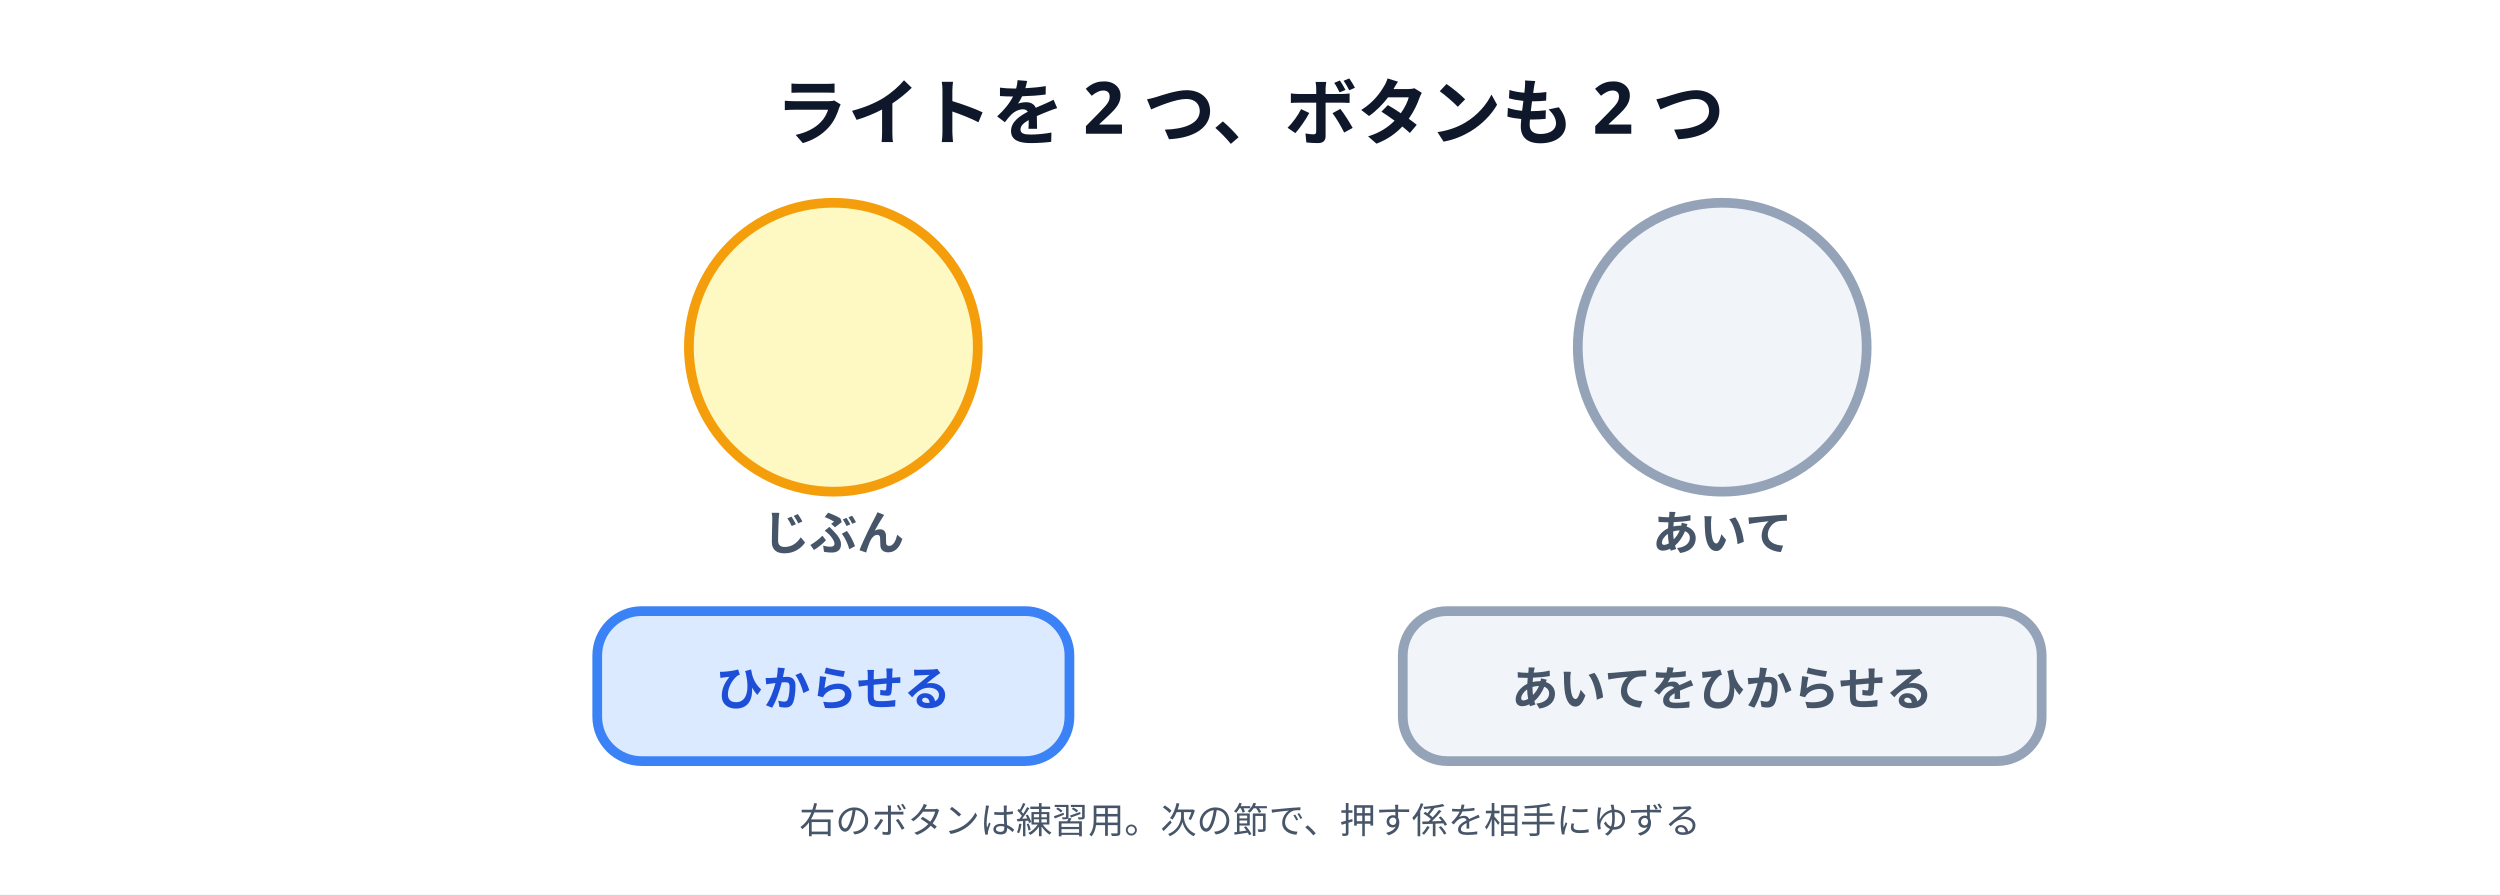
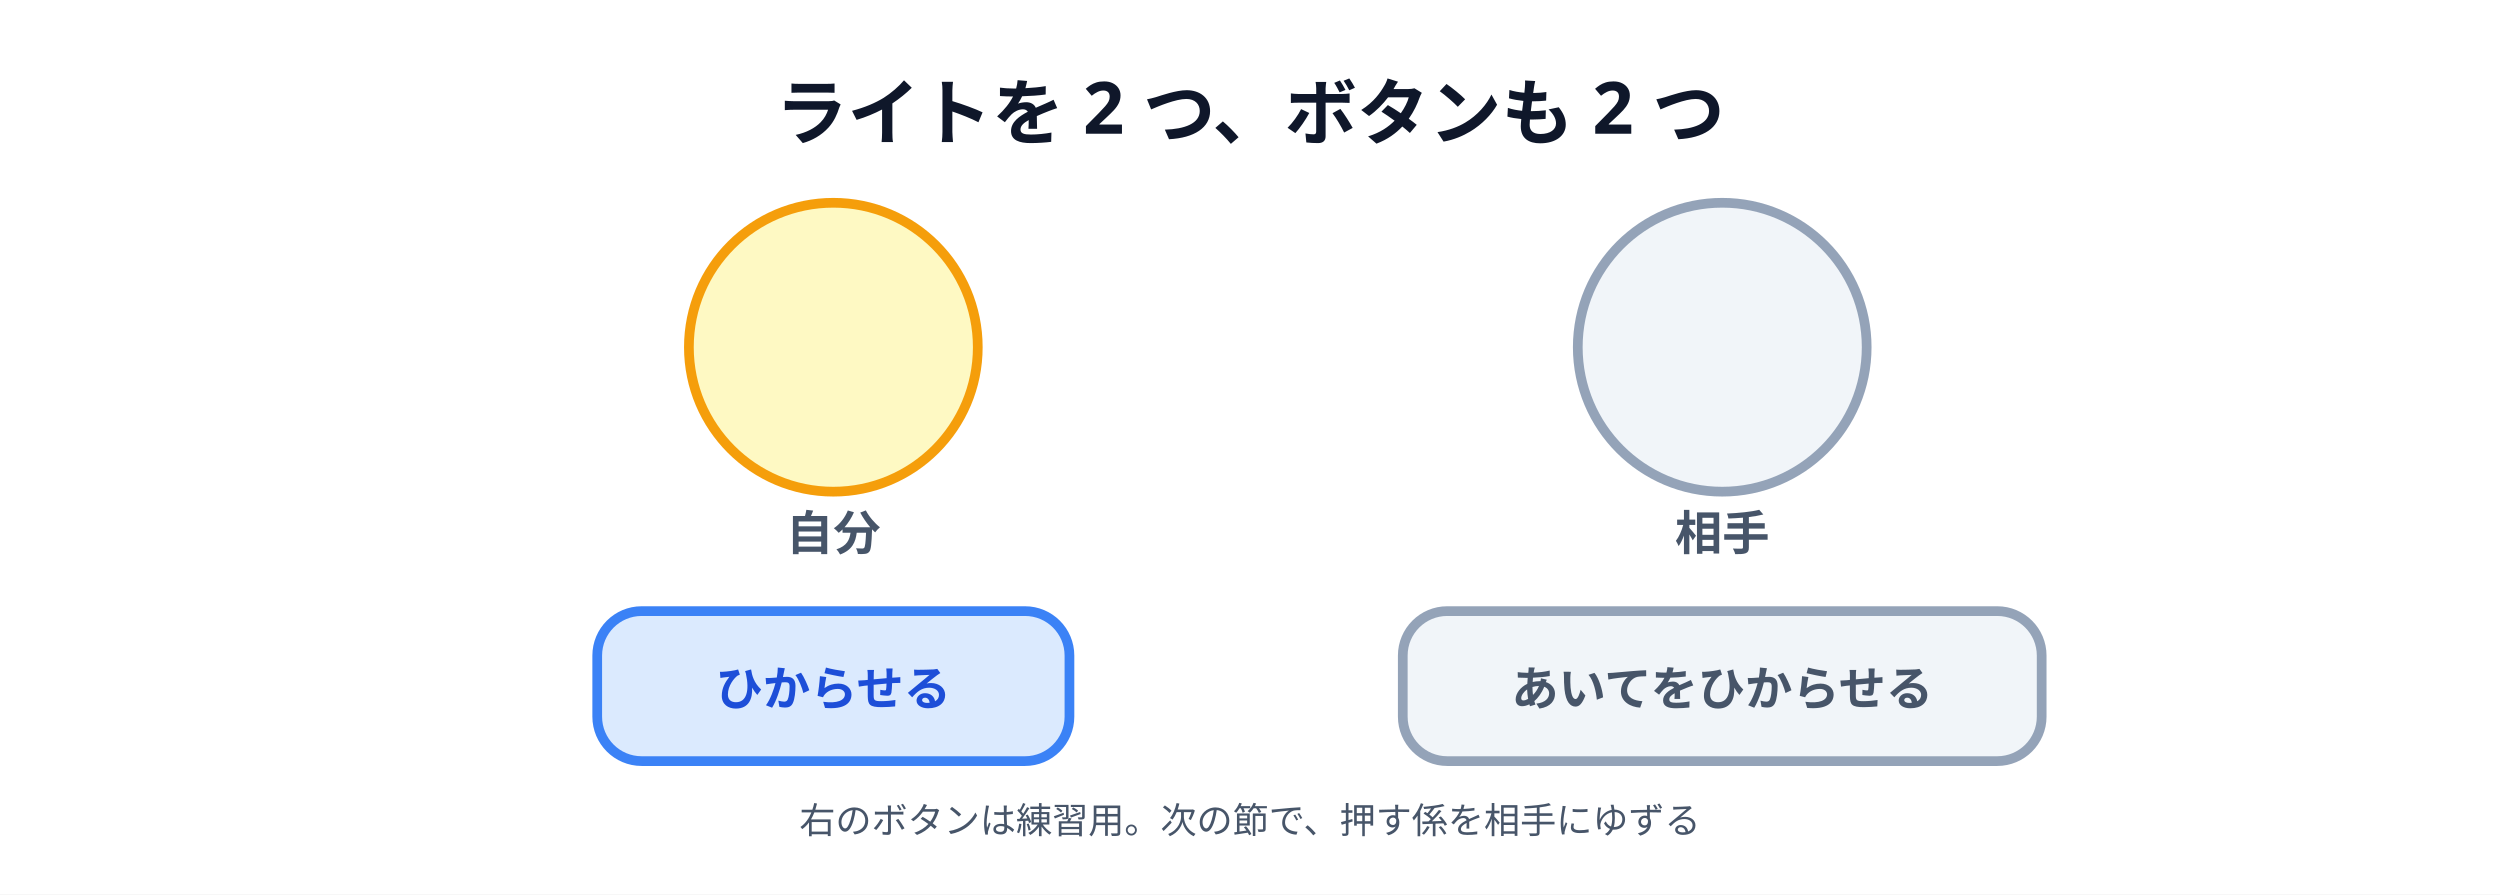
<svg xmlns="http://www.w3.org/2000/svg" width="900" height="322" viewBox="0 0 900 322" font-family="'Hiragino Sans','Noto Sans JP','Yu Gothic','Segoe UI',sans-serif">
  <defs>
-     <marker id="aR" viewBox="0 0 10 10" refX="8" refY="5" markerWidth="7" markerHeight="7" orient="auto-start-reverse">
+     <marker id="aR" viewBox="0 0 10 10" refX="9" refY="5" markerWidth="7" markerHeight="7" orient="auto-start-reverse">
      <path d="M0 1 L9 5 L0 9 z" fill="#475569" />
    </marker>
-     <marker id="aRsub" viewBox="0 0 10 10" refX="8" refY="5" markerWidth="7" markerHeight="7" orient="auto-start-reverse">
+     <marker id="aRsub" viewBox="0 0 10 10" refX="9" refY="5" markerWidth="7" markerHeight="7" orient="auto-start-reverse">
      <path d="M0 1 L9 5 L0 9 z" fill="#94a3b8" />
    </marker>
  </defs>
  <rect x="0" y="0" width="900" height="322" fill="#ffffff" />
  <text x="450" y="50" text-anchor="middle" font-size="26" fill="#0f172a" font-weight="700">ライトを 2 つ、ボタンも 2 つ</text>
  <ellipse cx="300" cy="125" rx="52" ry="52" fill="#fef9c3" stroke="#f59e0b" stroke-width="3.5" />
-   <text x="300" y="198" text-anchor="middle" font-size="17" fill="#475569" font-weight="600">じぶん</text>
+   <text x="300" y="198" text-anchor="middle" font-size="17" fill="#475569" font-weight="600">自分</text>
  <ellipse cx="620" cy="125" rx="52" ry="52" fill="#f1f5f9" stroke="#94a3b8" stroke-width="3.5" />
-   <text x="620" y="198" text-anchor="middle" font-size="17" fill="#475569" font-weight="600">あいて</text>
+   <text x="620" y="198" text-anchor="middle" font-size="17" fill="#475569" font-weight="600">相手</text>
  <rect x="215" y="220" width="170" height="54" rx="16" fill="#dbeafe" stroke="#3b82f6" stroke-width="3.5" />
  <text x="300" y="254" text-anchor="middle" font-size="17" fill="#1d4ed8" font-weight="600">ひからせる</text>
  <rect x="505" y="220" width="230" height="54" rx="16" fill="#f1f5f9" stroke="#94a3b8" stroke-width="3.5" />
  <text x="620" y="254" text-anchor="middle" font-size="17" fill="#475569" font-weight="600">あいてをひからせる</text>
  <text x="450" y="300" text-anchor="middle" font-size="13" fill="#475569" font-weight="400">右のボタンは練習用。次の節で、押す係を相手にゆずる</text>
</svg>
